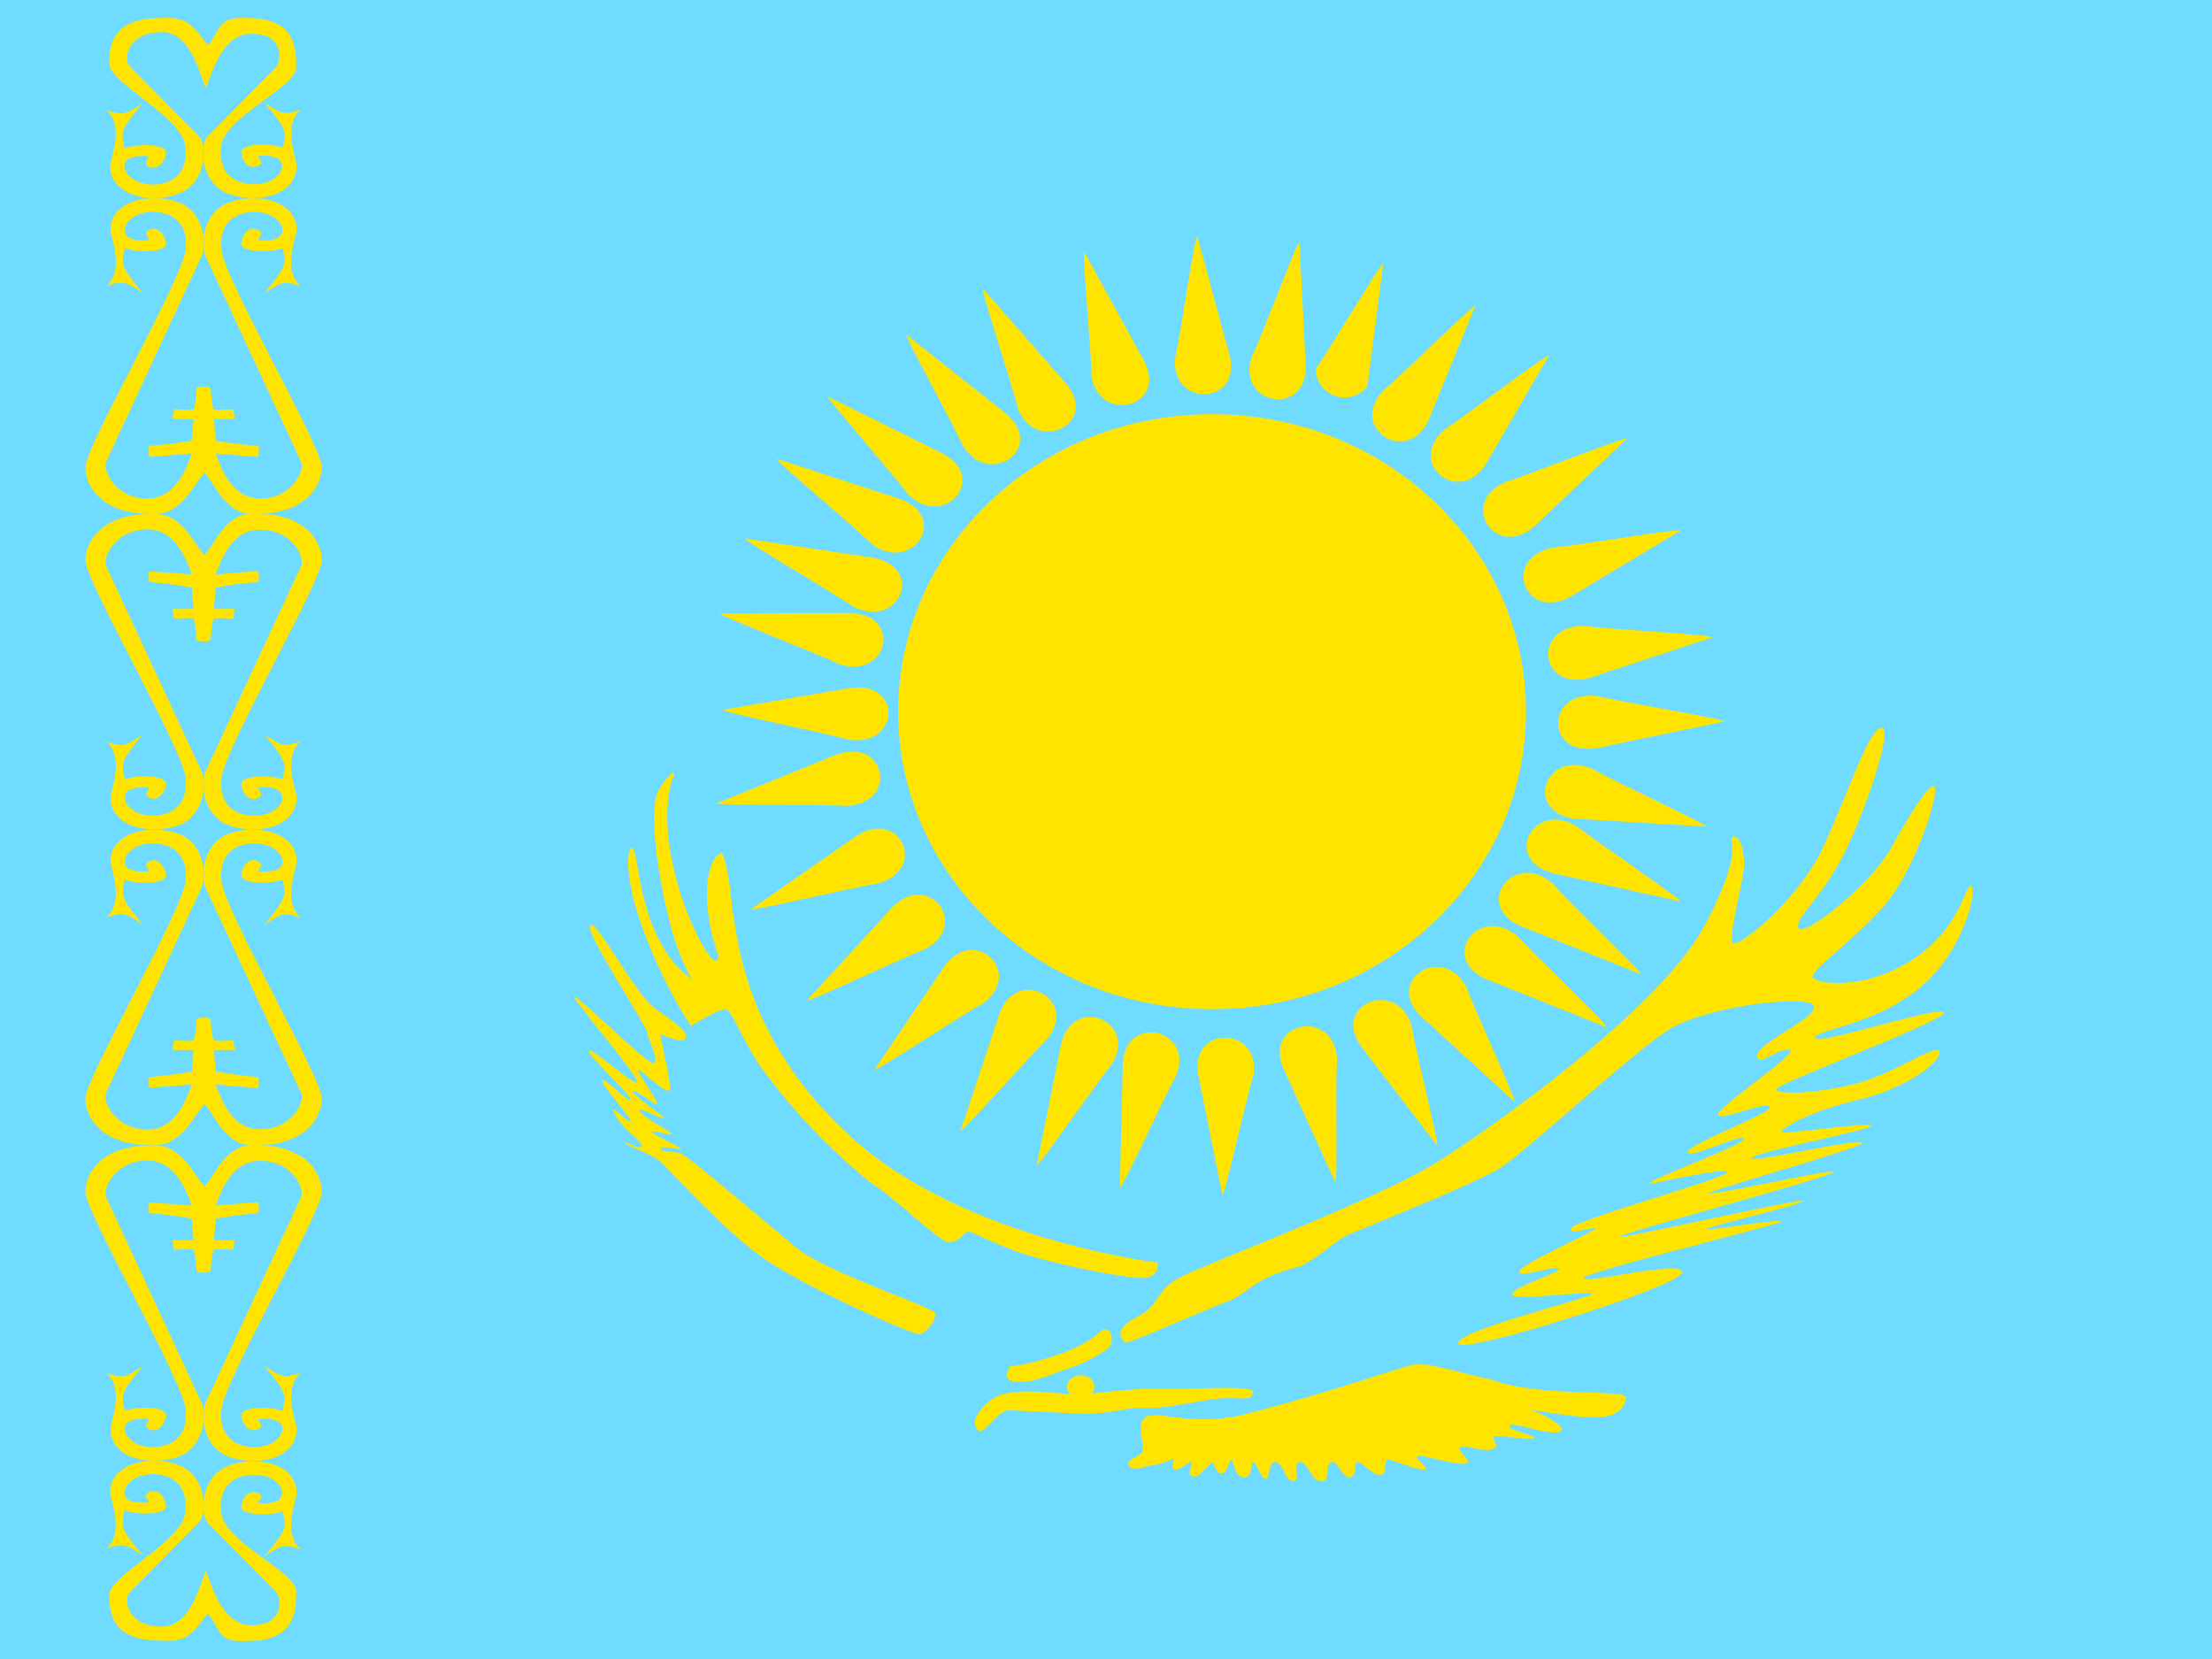
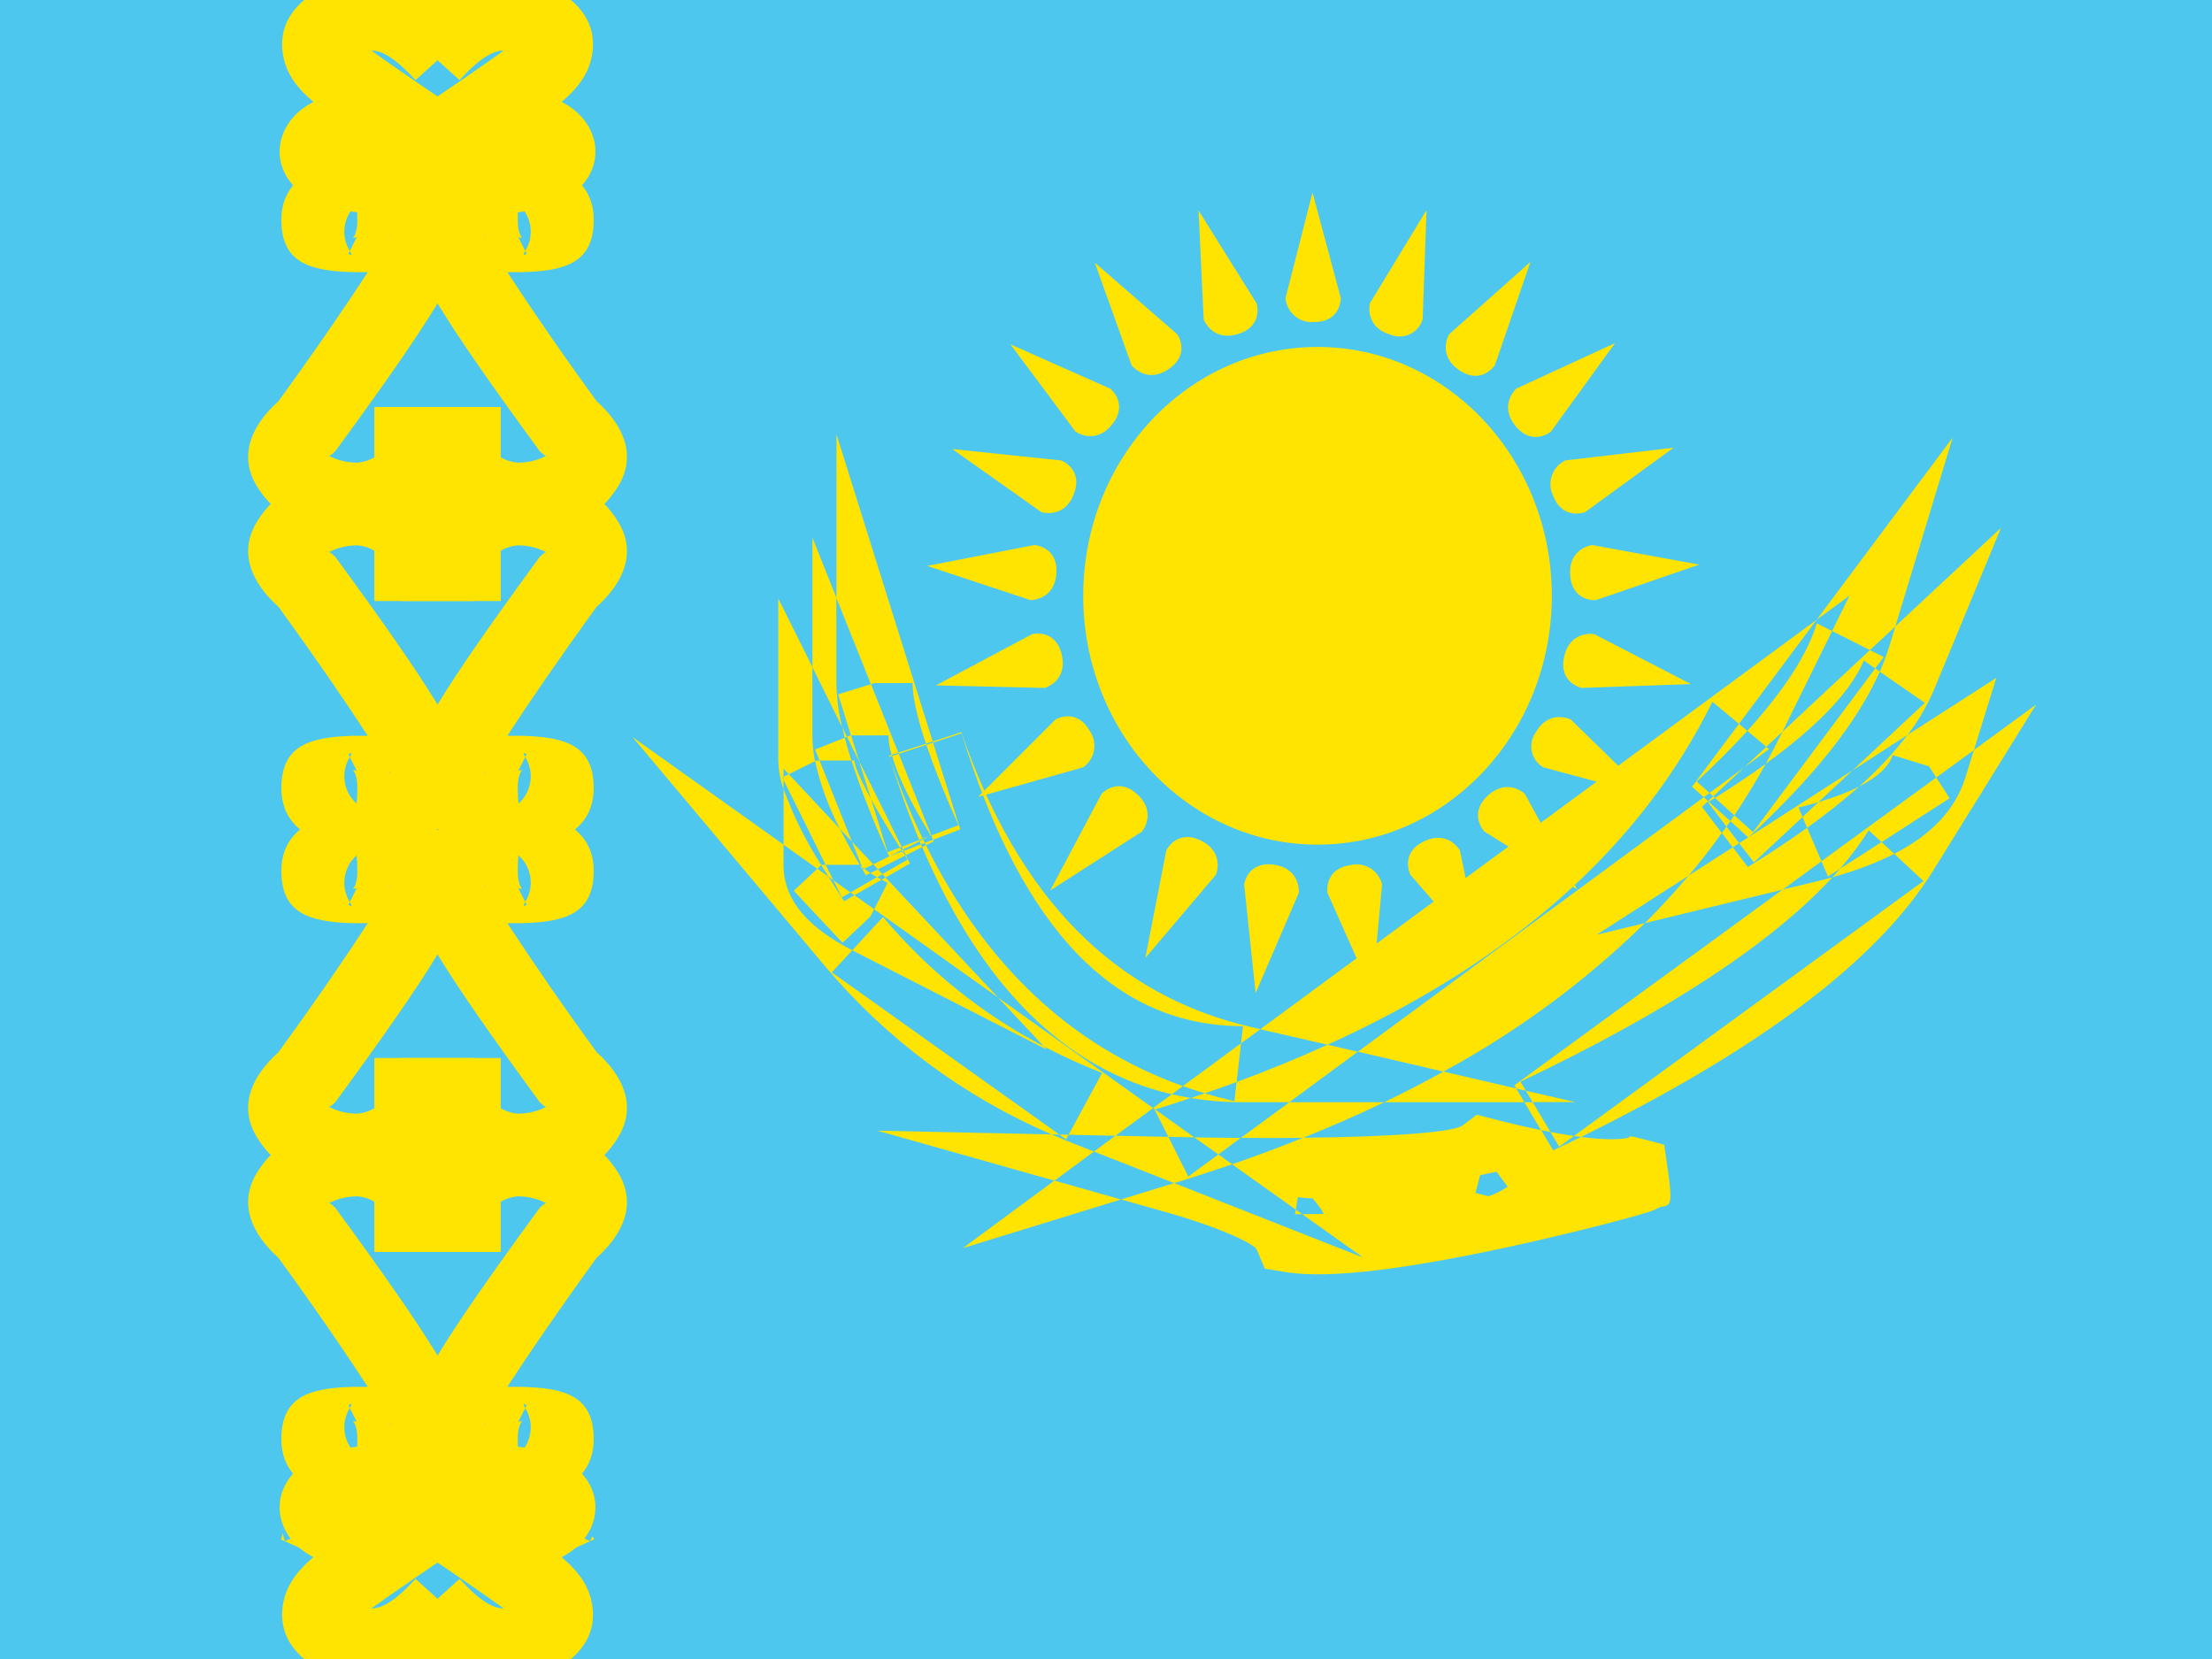
- <svg xmlns="http://www.w3.org/2000/svg" width="640" height="480">
-   <g fill-rule="evenodd">
-     <path fill="#6fdcff" d="M0 0h640v480H0z" />
-     <g fill="#ffe400">
-       <path d="M60.2 467c3.3 3.2 2.2 8.5 11.3 7.8 13.8 0 14.2-8.4 14.2-14.3S65 446.4 64 437.7c-1-8.7 4.8-11 9.6-11 4.7 0 8 2.7 8 5.1S79.4 435 76 435s1.5-1.7-1.4-3-4.8 2-4.8 4c0 2.2 7.2 2.8 12 1.3 1 4.7 1.4 5-5.3 13 4.8-3.1 5.2-3.8 10.5-2-5.3-4.6-1.3-13.8-1.2-16.1s-1-5.1-3-6.5c-3.9-3.5-12.2-3.7-17.2-1.4-7.3 3.2-7.7 12.8-5.8 16L80 460.7c1.4 2.4 2 9.2-6.6 9.5-9 .7-12.2-11.6-13.8-15.7-2.1 4.5-4.5 16.8-13.6 16.1-8.6-.3-10.2-7-8.8-9.5l20.7-21c2-3.2 1.6-12.8-5.7-16-5-2.3-13.3-2-17.1 1.4-2.2 1.4-3.4 4.1-3.2 6.5s4.1 11.5-1.1 16c5.2-1.7 5.7-1 10.5 2-6.7-7.9-6.2-8.2-5.3-13 4.8 1.6 12 1 12-1.1s-2-5.6-4.9-4.2c-2.8 1.4 2 3.1-1.4 3.1-3.3 0-5.7-.7-5.7-3s3.3-5.3 8.1-5.3 10.5 2.4 9.5 11.1-22 18.1-22 24c0 6 1.4 13.1 15.2 13.1 9 .7 10.1-4.6 13.4-7.8z" />
-       <path d="M59.1 343.3c3.3-3.2 6-12.6 15-12 13.8 0 19 7.7 19 13.6 0 5.9-28 54-29 62.7-1 8.7 4.8 11.1 9.5 11.1 4.8 0 8.1-2.7 8.1-5.2s-2.4-3-5.7-3 1.4 1.7-1.4 3-4.8-2-4.8-4.1c0-2.1 7.2-2.8 12-1.2.9-4.7 1.3-5-5.3-13 4.8 3 5.2 3.8 10.5 2-5.3 4.6-1.4 13.7-1.2 16s-1 5.2-3.1 6.6c-3.8 3.5-12.2 3.6-17.2 1.4-7.2-3.3-7.6-12.8-5.7-16L87 346.6c1.5-2.4-2.3-10.4-10.9-10.7-9-.7-12.1 8.8-13.7 12.9l12.3-1s.5 2 0 3.2a110 110 0 0 0-12.3 1.6l-.5 6.2h6l-.4 2.8s-5.1-.4-5.6 0c-.5.3-1 6.2-1 6.2s-1 .4-2 .4-2-.4-2-.4-.4-5.9-.9-6.2c-.5-.4-5.6 0-5.6 0l-.5-2.8H56l-.5-6.2s-6-1.2-12.3-1.6c-.4-1.2 0-3.1 0-3.1l12.3.9c-1.6-4.1-4.7-13.6-13.7-13-8.6.4-12.4 8.4-11 10.8L58 405.2c1.9 3.1 1.5 12.7-5.7 16-5 2.2-13.4 2-17.2-1.4-2.1-1.4-3.3-4.2-3.1-6.5s4-11.6-1.2-16c5.3 1.7 5.8 1 10.5-2.1-6.6 8-6.2 8.3-5.2 13 4.7-1.6 11.9-1 11.9 1.2 0 2-2 5.5-4.8 4.1-2.8-1.4 2-3-1.4-3-3.3 0-5.7.6-5.7 3s3.3 5.2 8 5.2 10.5-2.4 9.6-11c-1-8.7-29-57-29-62.8 0-6 5.2-13.5 19-13.5 9-.7 12.3 8.7 15.5 11.9z" />
-       <path d="M59.1 319.4c3.3 3.2 6 12.6 15 12 13.8 0 19-7.7 19-13.6 0-5.9-28-54-29-62.7-1-8.7 4.8-11.1 9.5-11.1 4.8 0 8.1 2.7 8.1 5.2s-2.4 3-5.7 3 1.4-1.6-1.4-3-4.8 2-4.8 4.1c0 2.1 7.2 2.8 12 1.2.9 4.7 1.3 5-5.3 13 4.8-3 5.2-3.8 10.5-2-5.3-4.6-1.4-13.7-1.2-16s-1-5.2-3.1-6.6c-3.8-3.4-12.2-3.6-17.2-1.4-7.2 3.3-7.6 12.8-5.7 16L87 316c1.5 2.4-2.3 10.4-10.9 10.7-9 .7-12.1-8.8-13.7-12.9l12.3 1s.5-2 0-3.2a110 110 0 0 1-12.3-1.6l-.5-6.2h6l-.4-2.8s-5.1.4-5.6 0c-.5-.3-1-6.2-1-6.2s-1-.4-2-.4-2 .4-2 .4-.4 5.9-.9 6.2c-.5.4-5.6 0-5.6 0l-.5 2.8H56l-.5 6.2s-6 1.2-12.3 1.6c-.4 1.2 0 3.1 0 3.1l12.3-.9c-1.6 4.1-4.7 13.6-13.7 13-8.6-.4-12.4-8.4-11-10.8L58 257.5c1.9-3.2 1.5-12.7-5.7-16-5-2.2-13.4-2-17.2 1.4-2.1 1.4-3.3 4.2-3.1 6.5s4 11.5-1.2 16c5.3-1.7 5.8-1 10.5 2.1-6.6-8-6.2-8.3-5.2-13 4.7 1.6 11.9 1 11.9-1.2 0-2-2-5.5-4.8-4.1-2.8 1.4 2 3-1.4 3-3.3 0-5.7-.6-5.7-3s3.3-5.2 8-5.2 10.5 2.4 9.6 11c-1 8.7-29 57-29 62.8 0 6 5.2 13.5 19 13.5 9 .7 12.3-8.7 15.5-11.9z" />
-       <path d="M59.1 160.6c3.3-3.2 6-12.6 15-12 13.8 0 19 7.7 19 13.6 0 5.9-28 54-29 62.8-1 8.6 4.8 11 9.5 11 4.8 0 8.1-2.7 8.1-5.1s-2.4-3.2-5.7-3.2 1.4 1.8-1.4 3.2-4.8-2.1-4.8-4.2c0-2 7.2-2.8 12-1.2.9-4.7 1.3-5-5.3-13 4.8 3.1 5.2 3.8 10.5 2-5.3 4.6-1.4 13.8-1.2 16s-1 5.2-3.1 6.6c-3.8 3.5-12.2 3.6-17.2 1.4-7.2-3.3-7.6-12.8-5.7-16L87 164c1.5-2.4-2.3-10.4-10.9-10.7-9-.7-12.1 8.8-13.7 12.9l12.3-1s.5 2 0 3.2c-6.4.4-12.3 1.6-12.3 1.6l-.5 6.2h6l-.4 2.8s-5.1-.3-5.6 0-1 6.3-1 6.3-1 .3-2 .3-2-.3-2-.3-.4-6-.9-6.3c-.5-.3-5.6 0-5.6 0l-.5-2.8H56l-.5-6.2s-6-1.2-12.3-1.6c-.4-1.2 0-3.1 0-3.1l12.3.9c-1.6-4.1-4.7-13.6-13.7-13-8.6.4-12.4 8.4-11 10.8L58 222.5c1.9 3.2 1.5 12.7-5.7 16-5 2.2-13.4 2-17.2-1.4-2.1-1.4-3.3-4.2-3.1-6.5s4-11.5-1.2-16c5.3 1.7 5.8 1 10.5-2.1-6.6 8-6.2 8.3-5.2 13 4.7-1.6 11.9-.9 11.9 1.2 0 2-2 5.5-4.8 4.1-2.8-1.3 2-3-1.4-3-3.3 0-5.7.6-5.7 3s3.3 5.2 8 5.2 10.5-2.4 9.6-11c-1-8.7-29-56.9-29-62.8 0-5.9 5.2-13.5 19-13.5 9-.7 12.3 8.7 15.5 12z" />
-       <path d="M59.1 136.7c3.3 3.2 6 12.7 15 12 13.8 0 19-7.7 19-13.6 0-5.9-28-54-29-62.7-1-8.7 4.8-11.1 9.5-11.1 4.8 0 8.1 2.8 8.1 5.2s-2.4 3.1-5.7 3.1 1.4-1.7-1.4-3.1-4.8 2-4.8 4.1c0 2.1 7.2 2.8 12 1.2.9 4.7 1.3 5-5.3 13 4.8-3 5.2-3.8 10.5-2-5.3-4.5-1.4-13.7-1.2-16s-1-5.2-3.1-6.6c-3.8-3.4-12.2-3.6-17.2-1.3-7.2 3.2-7.6 12.8-5.7 15.9L87 133.4c1.5 2.4-2.3 10.4-10.9 10.8-9 .6-12.1-8.8-13.7-13l12.3 1s.5-2 0-3.2a111.5 111.5 0 0 1-12.3-1.5l-.5-6.3h6l-.4-2.8s-5.1.4-5.6 0c-.5-.3-1-6.2-1-6.2s-1-.4-2-.4-2 .4-2 .4-.4 5.9-.9 6.2c-.5.4-5.6 0-5.6 0l-.5 2.8H56l-.5 6.3s-6 1.1-12.3 1.5c-.4 1.3 0 3.2 0 3.2l12.3-1c-1.6 4.2-4.7 13.6-13.7 13-8.6-.4-12.4-8.4-11-10.8L58 74.8c1.9-3.1 1.5-12.7-5.7-16-5-2.2-13.4-2-17.2 1.4-2.1 1.4-3.3 4.2-3.1 6.5s4 11.6-1.2 16c5.3-1.7 5.8-1 10.5 2.1-6.6-8-6.2-8.3-5.2-13 4.8 1.6 11.9 1 11.9-1.2 0-2-2-5.5-4.8-4.1-2.8 1.4 2 3.1-1.4 3.1-3.3 0-5.7-.7-5.7-3.1s3.3-5.2 8-5.2 10.6 2.4 9.6 11c-1 8.7-29 57-29 62.8 0 6 5.2 13.6 19 13.6 9 .7 12.3-8.8 15.5-12z" />
-       <path d="M60.2 13c3.3-3.2 2.2-8.5 11.3-7.8 13.8 0 14.2 8.4 14.2 14.3S65 33.6 64 42.3c-1 8.7 4.8 11 9.6 11 4.7 0 8-2.7 8-5.1S79.4 45 76 45s1.5 1.7-1.4 3-4.8-2-4.8-4c0-2.2 7.2-2.9 12-1.3 1-4.7 1.4-5-5.3-13 4.8 3.1 5.2 3.8 10.5 2-5.3 4.6-1.3 13.8-1.2 16.1s-1 5.1-3 6.5c-4 3.7-12.3 3.7-17.3 1.5-7.3-3.2-7.7-12.8-5.8-16L80 19.3c1.4-2.4 2-9.2-6.6-9.5-9-.7-12.2 11.6-13.8 15.7C57.5 21 55.1 8.6 46 9.3c-8.6.3-10.2 7-8.8 9.5l20.7 21c2 3.2 1.6 12.8-5.7 16-5 2.3-13.3 2.1-17.1-1.4-2.2-1.4-3.4-4.1-3.2-6.5s4.1-11.5-1.1-16c5.2 1.7 5.7 1 10.4-2-6.6 7.9-6.1 8.2-5.2 13 4.8-1.6 12-1 12 1.1s-2 5.6-4.9 4.2c-2.8-1.4 2-3.1-1.4-3.1-3.3 0-5.7.7-5.7 3s3.3 5.3 8.1 5.3 10.5-2.4 9.5-11.1-22-18.1-22-24c0-6 1.4-13.1 15.2-13.1 9-.7 10.1 4.6 13.4 7.8z" />
-     </g>
-     <g fill="#ffe400" transform="translate(-194.7 8.3) scale(1.0673)">
-       <rect width="170.2" height="161.3" x="425.9" y="104.5" rx="85.1" ry="80.7" />
-       <path d="M507 56.4c-.8 0-4.6 26.8-6 32.8-1.4 13.5 18 13 14.8-.5L507 56.3zm6.8 259.8c.7 0 6.5-26.5 8.4-32.4 2.3-13.3-17.1-14-15-.4l6.6 32.8zM378.2 184.6c0 .7 27.9 6.3 34.1 8.1 14 2.3 15-16 .6-14l-34.7 6zm271.7 3.2c0-.7-28.2-5.3-34.5-6.9-14.1-1.7-14.2 16.6 0 14.1l34.5-7.2zM406.8 99.6c-.5.5 17.9 21.3 21.6 26.4 9.6 10 22.3-4 9.6-10.8l-31.2-15.5zm211.1 171c.5-.5-19.7-19.7-23.9-24.4-10.5-9.2-21.8 5.7-8.6 11.5l32.5 13zm-169-200c-.6.3 8 26.1 9.4 32.2 4.8 12.7 22.2 4.4 13.2-6.5L449 70.6zM572 303c.7-.3-6-26.6-6.9-32.7-3.9-13-21.8-6-13.7 5.6l20.7 27zm30.3-214.4c-.6-.5-22.8 16.6-28.2 20-10.7 9 3.8 21.2 11.2 9.3l17-29.3zm-183 193.7c.5.5 24-15 29.6-18.1 11.3-8.2-2.2-21.4-10.5-10l-19 28.1zm-35-144.1c-.3.6 24 14.7 29.3 18.4 12.5 6.5 19.8-10.5 5.5-13.2l-34.8-5.2zM638 236.6c.3-.6-23-16.3-28-20.3-12-7.4-20.5 9.1-6.4 12.7l34.4 7.6zM557.4 63.7c-.7-.2-14.6 23.4-18.3 28.5a7.8 7.8 0 0 0 14 4.7l4.3-33.2zM463.5 308c.7.3 16.3-22.4 20.3-27.3 7.3-11.6-10.4-19-13.7-5.6l-6.6 32.9zM386 238.7c.3.6 28-6 34.5-7 13.6-3.8 6-20.6-6-12.8L386 238.7zM638.1 136c-.2-.6-28.3 4.1-34.8 4.7-14 2.9-7.5 20.2 5 13.2l29.8-17.9z" />
-       <path d="M534.6 58.1c-.7-.1-10.1 25.4-12.9 31-4.1 13 15 16.2 14.7 2.4L534.7 58zM486.1 314c.7.2 12-24.7 15.2-30.2 5-12.6-13.8-17-14.5-3.3L486 314zm-9.7-253.4c-.7.2 1.9 27.2 1.9 33.4 1.9 13.3 20.6 8.7 14.4-3.7l-16.3-29.7zm68 251.9c.7-.1 0-27.2.5-33.4-.9-13.5-20-10.1-14.6 2.7l14 30.7zM428.2 83c-.6.4 12.7 24.3 15.2 30 7.2 11.7 22.7.7 11.8-8.6l-27-21.4zM593 290.9c.6-.4-11-25.2-13-31-6.3-12.1-22.5-2.1-12.4 7.8l25.4 23.2zM393 116.6c-.4.6 21.1 18.4 25.6 23 11.1 8.4 21.4-7.2 7.8-12.1L393 116.6zm234.2 139.7c.4-.6-19.7-19.8-23.9-24.6-10.4-9.1-21.8 5.8-8.6 11.6l32.5 13zm-249.6-97.8c-.2.7 26.3 10.8 32.1 13.7 13.4 4.5 17.7-13.4 3.1-13.8l-35.2.1zM645 216.3c.3-.6-25.4-12.4-31-15.7-13-5.4-18.7 12.2-4.2 13.6l35.2 2.1zM376.7 210c.1.6 28.7.2 35.2.7 14.2-.7 10.8-18.8-2.8-13.9L376.7 210zm270.2-45c0-.7-28.6-2.2-35-3.1-14.3-.2-12.2 18.1 1.7 14l33.3-11zm-245.7 98.4c.4.6 26-11.6 32-13.9 12.4-6.5 1-21.4-8.9-11.3l-23.1 25.2zm222.3-152.3c-.4-.6-26.7 9.9-33 11.8-12.9 5.7-2.6 21.3 8 11.9l25-23.7zM442.8 298.8c.6.3 18.9-20.5 23.5-24.9 8.7-10.7-8-20-12.9-7l-10.6 31.9zM582.5 75c-.5-.4-20.3 19.1-25.2 23.2-9.4 10.1 6.6 20.5 12.4 7.9L582.4 75z" />
-       <g transform="matrix(2.1824 0 0 2.0629 -405 -272.6)">
-         <path d="M360.1 247.9c.7 2.5.8 16.5 14.9 30 14 13.4 38 16.4 38 16.4s.1 1.9-1.6 2c-1.7.2-9.9-1.5-14-2.8-4-1.2-7.6-3.4-8-3.3-.5.2-1.3 1.6-2.5 1.4s-7-6.2-9.6-7.8a80.6 80.6 0 0 1-13.7-15.3c-2.8-4.5-3.5-7.5-4.4-7.5s-4.2 2.2-4.2 2.2-3-4.5-5.6-11.7c-2.7-7.2-2.4-11.4-1.8-11.7.7-.3.7 5.3 2.7 10.4 2 5.2 4.8 6.8 4.8 6.8s-1.8-2.7-3.2-9.4-2-13.2-1-15.2 1.9-2.6 2-2.5c.2.2-1.7 3.1-.4 10.8s4.8 14.2 5.6 13.9c.8-.3-.5-1.9-1-6.4s.5-7.3 1.6-7.7c.5-.4 1.3 5 1.4 7.4zm-9.8 12.8c-2.7-2.5-6.9-11.2-7.8-10.8-1 .5 6.8 13 7 14 .2 1.2 1.9 4.6.6 4.1s-10.6-10.3-9.5-8.4 8.1 10.5 7.7 11-5.8-4.8-6-4.1c-.1.6 5.3 5.8 5.2 6.4s-3.5-3.3-3.5-2.5 3.5 4.7 3.5 5.3-3-2.8-2-1c.9 2 3.5 3.7 3.4 4.3s-2.2-.8-2.2-.5c0 .3 3.9 1.7 4.8 2.8 1 1.1 7.4 8.5 12.2 12.2s18.6 10.2 19.6 10.2c.9 0 2.3-2 2-2.8-.3-.8-13.8-5.4-17.5-8.8-3.8-3.4-13-11.6-13.8-12-.7-.5-2.8-.3-2.8-.8s2.7.3 2.5 0c-.1-.3-3.7-1.9-3.6-2.2.2-.3 2.5.6 2.5.3s-4.2-2.6-4-3.1c.1-.5 3.1 1.4 3.1 1 0-.2-4-3-3.9-3.5.1-.5 3.1 2.2 3 1.6s-2.4-4-2.4-4.4c0-.5 3.6 3.4 4 2.6.2-.7-1.3-7.2-1.2-7.3s2.7 1.4 3.1.5c.5-1-1.8-2.3-4-4.1zm46.1 49.2c-1.9.3-2.8-.4-1.7-2 1.5 0 5.5-1.3 6.9-1.9s2.9-1.4 4.1-2.5c1.2-1.3 2 .7 1.3 1.8-.5.7-2.8 2-4.5 2.7-2.5.8-4.7 2-6.1 1.9zm12.5-5.1c-1.3-1.4-.2-2.4 1.7-3.5 2.8-1.5 2-3.6 5.6-5.3 1.6-1 24-10 31.3-14.8s27.8-20.3 33.3-31c5.4-10.6 2.8-11.4 3.6-11.8.7-.5 1.5 1.5 1.4 3.9-.2 2.3-2 9.3-1.4 10s8.2-5.5 11.4-13 5.6-15.3 7.1-15.3c1.6 0-2.6 12.8-5.3 17.8-2.6 5-5.7 7.5-5 8.6.8 1 8.6-5.5 11.3-10.3 2.6-4.9 5.1-9.2 5.6-8.3.5 1-2.5 11.3-6.7 16.1-4.2 4.8-9.2 8.3-8.4 9 .7.8 6.4 1.6 12.3-2.4 6-4.1 6.6-10 7.3-9.7.8.3-.7 8.4-6.4 13.4s-13.2 5.5-13 6.6c.4 1 16.3-4.6 16-3.3-.3 1.2-20.6 9.2-20.8 10 0 .6 3.5.8 9-.5 5.4-1.2 10.6-5.5 11.3-4.5.2 1.4-3.9 4.8-10.1 6.4-6.3 1.6-9.4 3.7-9.6 4.2-.1.5 11.2-1.4 11.2-.8s-14.8 3.5-14.9 4.3c-.2.7 14-2.9 13.8-2-.4.7-19.3 6.3-19.1 6.6.1.4 15.8-3.4 15.5-2.8-.4.7-26.4 8-26.6 8.5-.2.4 23-5.2 22.8-4.7s-12 3.4-12 3.7c0 .3 9.5-1.5 9.3-1-.1.4-24 6.5-24.5 7.4-.5 1 12.4-2.5 12.2-.7s-27.7 11-27.8 9.3c-.2-1.7 16.7-6 16.6-6.5-.2-.5-9.7 1-9.9.1-.1-1 6.3-3 5.8-3.4-.5-.5-5.3 1.4-4.9.3.5-1.1 9.6-5.3 9.4-5.6-.1-.3-3.3 1-3 0 .4-1.1 19.7-6.7 19.4-7.4-.3-.6-8.9 1.4-9.7 1.6-.3-.6 12-5.2 11.8-6-.4-.7-6.6 2.7-7 1.8-.2-1 10.9-5.3 10.2-6s-5.7 1.8-6.4 1.1 10.5-8.4 8.8-8.6c-1.7-.1-3.8 2.4-4 .8.2-2 8.7-5.3 6.8-6.9-3-.9-13.1.7-17.3 3.2s-18.2 16.4-21.6 18.6c-3.4 2.1-15 7-17.2 8-3.4 1.2-4 3-7.5 4.8-6.3 1.7-6.2 3.6-9.2 4.7-1.1.3-12.4 5.7-12.5 5.3zm-15.8 7c-1.9 1-3.6 3.4-2.5 4.4.6 1.2 2.5-2.7 4-2.5l8 .4c4.3.3 6.4-.9 8.8-.7s7.7-1.3 10.2-1.3 3 .3 3.2-.8c.3-1-7.8-.3-11.4-.4-3.6-.2-8.1.7-10.8.7-2.5-.1-6.8-.9-9.5.2z" />
-         <rect width="3.4" height="3" x="401.7" y="309.1" rx="1.7" ry="1.5" />
-         <path d="M445 307.7c1.7-.3 6.3 1.3 9.5 2 5.8 2.3 16.6 1.2 16.6 2.3s-.7 2.4-3.2 2.6-8.8-1-8.6-1 5 2.3 3.6 2.9-5.5-1.3-6.2-.8 3.8 1.4 3 1.7c-.6.3-3.7-.4-4.7-.3-1 .2.8 1.3-.4 1.7-1.2.5-3.2-.6-4-.3-.9.3 1.8 2 .6 2.2-1.2.2-4-.8-5.6-1-1.6 0 1.5 1.6.5 1.8-1 .1-3.8-1.3-4.5-1.3s0 2-1 2-2.2-1.7-2.8-1.7 0 2-1 2-1.4-2.1-2.2-2c-1 .2 0 2.7-1.4 2.5-1.3-.1-1.5-2.6-2.6-2.5-1 .2.2 2.5-.8 2.5s-1.2-2.3-2.2-2.5c-1-.1-.6 2.2-1.2 2.2s-1.2-2.2-1.6-2.2c-.3 0 0 2.2-1.2 2s-1.2-2.4-1.5-2.3c-.4.2-.4 1.8-1.2 1.8s-.9-1.6-1.2-1.4c-.4.1-1.6 2.1-2.4 1.8-.9-.3.2-1.9-.2-1.9s-1.4 1.1-2 1 0-1.4-.2-1.4-1.7.8-2.4.8-2.6 1-3.1.1c-.5-1 1.3-1 1.7-1.9.3-.9-1-3.6.4-4.5 1.3-1 5.6 1.3 12-.3 11.6-3.1 20.6-6.7 21.5-6.6z" />
-       </g>
+ <svg xmlns="http://www.w3.org/2000/svg" width="20" height="15" fill="none">
+   <mask id="a" width="20" height="15" x="0" y="0" maskUnits="userSpaceOnUse">
+     <path fill="#fff" d="M0 0h20v15H0z" />
+   </mask>
+   <g mask="url(#a)">
+     <path fill="#4EC7EE" fill-rule="evenodd" d="M0 0v15h20V0H0z" clip-rule="evenodd" />
+     <mask id="b" width="20" height="15" x="0" y="0" maskUnits="userSpaceOnUse">
+       <path fill="#fff" fill-rule="evenodd" d="M0 0v15h20V0H0z" clip-rule="evenodd" />
+     </mask>
+     <g mask="url(#b)">
+       <path fill="#FFE402" d="M2.556 14.523c-.04.294.149.503.464.638.425.18.853.011 1.247-.425l-.51-.46c-.176.193-.302.268-.4.267a32.6 32.6 0 0 1 .734-.506l.144-.207c.115-.493-.243-.76-.788-.76-.321 0-.578.063-.74.2-.268.224-.223.582.059.769a.735.735 0 0 0 .068.04c-.158.133-.254.27-.278.444z" />
+       <path stroke="#FFE402" stroke-width=".688" d="M2.853 14.06s.078-.173.039-.263" />
+       <path fill="#FFE402" d="M5.356 14.523c.04.294-.149.503-.464.638-.425.18-.853.011-1.247-.425l.51-.46c.176.193.302.268.4.267a32.006 32.006 0 0 0-.734-.506l-.143-.207c-.115-.493.242-.76.787-.76.321 0 .578.063.74.2.268.224.223.582-.059.769a.735.735 0 0 1-.068.04c.158.133.254.27.278.444z" />
+       <path fill="#FFE402" d="m5.372 13.918-.626.283c-.088-.195-.115-.372-.041-.54l.63.273c.022-.05.021-.051.037-.016zM2.556.477c-.04-.294.149-.503.464-.638.425-.18.853-.011 1.247.425l-.51.46c-.176-.193-.302-.268-.4-.267.191.137.436.306.734.506l.144.207c.115.493-.243.76-.788.76-.321 0-.578-.063-.74-.2-.268-.224-.223-.582.059-.769a.728.728 0 0 1 .068-.04C2.676.789 2.58.652 2.556.478z" />
+       <path fill="#FFE402" d="M5.356.477c.04-.294-.149-.503-.464-.638-.425-.18-.853-.011-1.247.425l.51.46c.176-.193.302-.268.4-.267-.191.137-.436.306-.734.506l-.143.207c-.115.493.242.76.787.76.321 0 .578-.063.74-.2.268-.224.223-.582-.059-.769a.728.728 0 0 0-.068-.04c.158-.133.254-.27.278-.444z" />
+       <path fill="#FFE402" fill-rule="evenodd" d="M3.184 12.54c-.395.01-.64.092-.64.472 0 .42.407.55.84.55.393 0 .835-.243.835-.68 0-.265-.337-.8-1.187-1.961-.03-.028-.046-.042-.059-.042a.548.548 0 0 1 .262-.062.36.36 0 0 1 .15.048v.455h.9v-.344c0-.388-.575-.847-1.05-.847-.414 0-.747.198-.916.481-.166.28-.039.55.2.764.356.491.633.897.806 1.165h-.141zm.042.316a.566.566 0 0 1-.036-.009c.009.01.041.048.041.165 0 .064-.003.109-.007.14a.33.33 0 0 1-.063-.418l.002-.003-.013-.026a.107.107 0 0 0 .005-.002c.02-.01.036-.02.008.028l.063.125zm-.036-.009-.012-.003c.002 0 .003 0 .005.002l.007.001zm.342.036c0-.012-.004-.019-.011-.023l.004.005c.004.01.007.015.007.018z" clip-rule="evenodd" />
+       <path fill="#FFE402" fill-rule="evenodd" d="M4.728 12.54c.395.01.64.092.64.472 0 .42-.407.55-.84.55-.393 0-.835-.243-.835-.68 0-.265.337-.8 1.187-1.961.03-.028.046-.042.059-.042a.548.548 0 0 0-.262-.062.374.374 0 0 0-.15.048v.455h-.899v-.344c0-.388.574-.847 1.049-.847.414 0 .747.198.916.481.166.28.039.55-.2.764-.356.491-.633.897-.806 1.165h.141zm-.042.316a.566.566 0 0 0 .036-.009c-.008.01-.041.048-.041.165 0 .064.003.109.007.14a.33.33 0 0 0 .063-.418l-.002-.003.013-.026a.107.107 0 0 1-.005-.002c-.02-.01-.036-.02-.008.028l-.063.125zm.036-.009.012-.003a.024.024 0 0 0-.005.002l-.007.001zm-.342.036c0-.012.004-.019.011-.023l-.004.005a.061.061 0 0 0-.007.018z" clip-rule="evenodd" />
+       <path fill="#FFE402" fill-rule="evenodd" d="M3.184 8.347c-.395-.012-.64-.093-.64-.473 0-.42.407-.55.84-.55.393 0 .835.243.835.68 0 .265-.337.8-1.187 1.961-.03.028-.046.042-.059.042a.547.547 0 0 0 .262.062.374.374 0 0 0 .15-.048v-.455h.9v.344c0 .388-.575.847-1.05.847-.414 0-.747-.197-.916-.481-.166-.28-.039-.55.2-.764.356-.49.633-.897.806-1.165a3.5 3.5 0 0 1-.141 0zm.042-.317a.58.58 0 0 0-.036.009c.009-.009.041-.048.041-.165 0-.064-.003-.109-.007-.14a.33.33 0 0 0-.063.418l.002.003-.013.026.005.002c.02.01.036.02.008-.028l.063-.125zm-.036.009-.012.003a.022.022 0 0 0 .005-.002l.007-.001zm.342-.036c0 .012-.004.02-.011.023l.004-.005a.061.061 0 0 0 .007-.018z" clip-rule="evenodd" />
+       <path fill="#FFE402" fill-rule="evenodd" d="M4.728 8.347c.395-.012.64-.093.64-.473 0-.42-.407-.55-.84-.55-.393 0-.835.243-.835.68 0 .265.337.8 1.187 1.961.03.028.046.042.059.042a.547.547 0 0 1-.262.062.374.374 0 0 1-.15-.048v-.455h-.899v.344c0 .388.574.847 1.049.847.414 0 .747-.197.916-.481.166-.28.039-.55-.2-.764a28.69 28.69 0 0 1-.806-1.165h.141zm-.042-.317a.58.58 0 0 1 .036.009c-.008-.009-.041-.048-.041-.165 0-.064.003-.109.007-.14a.33.33 0 0 1 .063.418l-.002.003.013.026-.005.002c-.02.01-.036.02-.008-.028l-.063-.125zm.036.009.012.003a.022.022 0 0 1-.005-.002l-.007-.001zm-.342-.036c0 .012.004.02.011.023l-.004-.005a.061.061 0 0 1-.007-.018z" clip-rule="evenodd" />
+       <path fill="#FFE402" fill-rule="evenodd" d="M3.184 6.653c-.395.012-.64.093-.64.473 0 .42.407.55.84.55.393 0 .835-.243.835-.68 0-.265-.337-.8-1.187-1.961-.03-.028-.046-.042-.059-.042a.547.547 0 0 1 .262-.062.36.36 0 0 1 .15.048v.455h.9V5.09c0-.388-.575-.847-1.05-.847-.414 0-.747.197-.916.481-.166.28-.039.55.2.764.356.491.633.897.806 1.165h-.141zm.042.317a.581.581 0 0 1-.036-.009c.009.009.041.048.041.165 0 .064-.003.109-.007.14a.33.33 0 0 1-.063-.418l.002-.003-.013-.026a.49.49 0 0 0 .005-.002c.02-.01.036-.02.008.028l.063.125zm-.036-.009-.012-.003c.002 0 .003 0 .005.002l.007.001zm.342.036c0-.012-.004-.02-.011-.023l.004.005c.004.009.007.015.007.018z" clip-rule="evenodd" />
+       <path fill="#FFE402" fill-rule="evenodd" d="M4.728 6.653c.395.012.64.093.64.473 0 .42-.407.55-.84.55-.393 0-.835-.243-.835-.68 0-.265.337-.8 1.187-1.961.03-.028.046-.042.059-.042a.547.547 0 0 0-.262-.062.373.373 0 0 0-.15.048v.455h-.899V5.09c0-.388.574-.847 1.049-.847.414 0 .747.197.916.481.166.28.039.55-.2.764-.356.491-.633.897-.806 1.165h.141zm-.042.317a.581.581 0 0 0 .036-.009c-.008.009-.041.048-.041.165 0 .064.003.109.007.14a.33.33 0 0 0 .063-.418l-.002-.003.013-.026a.49.49 0 0 1-.005-.002c-.02-.01-.036-.02-.008.028l-.063.125zm.036-.009.012-.003a.022.022 0 0 0-.005.002l-.007.001zm-.342.036c0-.012.004-.02.011-.023l-.004.005a.061.061 0 0 0-.007.018z" clip-rule="evenodd" />
+       <path fill="#FFE402" fill-rule="evenodd" d="M3.184 2.46c-.395-.01-.64-.092-.64-.472 0-.42.407-.55.84-.55.393 0 .835.243.835.68 0 .265-.337.8-1.187 1.961-.03.028-.046.042-.059.042a.547.547 0 0 0 .262.062.373.373 0 0 0 .15-.048V3.68h.9v.344c0 .388-.575.847-1.05.847-.414 0-.747-.198-.916-.481-.166-.28-.039-.55.2-.764.356-.491.633-.898.806-1.165h-.141zm.042-.316a.58.58 0 0 0-.036.009c.009-.01.041-.048.041-.165 0-.064-.003-.109-.007-.14a.33.33 0 0 0-.063.418l.002.003-.013.026a.81.81 0 0 1 .005.002c.02.01.036.02.008-.028l.063-.125zm-.036.009-.012.003a.022.022 0 0 0 .005-.002l.007-.001zm.342-.036c0 .012-.004.019-.011.023l.004-.005a.061.061 0 0 0 .007-.018z" clip-rule="evenodd" />
+       <path fill="#FFE402" fill-rule="evenodd" d="M4.728 2.46c.395-.01.64-.092.64-.472 0-.42-.407-.55-.84-.55-.393 0-.835.243-.835.68 0 .265.337.8 1.187 1.961.03.028.046.042.059.042a.547.547 0 0 1-.262.062.373.373 0 0 1-.15-.048V3.68h-.899v.344c0 .388.574.847 1.049.847.414 0 .747-.198.916-.481.166-.28.039-.55-.2-.764a28.69 28.69 0 0 1-.806-1.165h.141zm-.042-.316a.58.58 0 0 1 .036.009c-.008-.01-.041-.048-.041-.165 0-.064.003-.109.007-.14a.33.33 0 0 1 .063.418l-.002.003.013.026a.81.81 0 0 0-.005.002c-.02.01-.036.02-.008-.028l-.063-.125zm.036.009.012.003a.022.022 0 0 1-.005-.002l-.007-.001zm-.342-.036c0 .012.004.019.011.023l-.004-.005a.061.061 0 0 1-.007-.018zm7.487-.377.256.955s.003.217-.242.217a.238.238 0 0 1-.258-.217l.244-.954zm2.164 3.647c0 1.243-.948 2.25-2.118 2.25S9.794 6.63 9.794 5.387c0-1.242.948-2.25 2.119-2.25 1.17 0 2.118 1.008 2.118 2.25zm-1.168-2.5.035-.987-.512.842s-.052.21.182.283a.219.219 0 0 0 .295-.137zm.975-.52-.322.935s-.119.182-.322.045-.092-.324-.092-.324l.736-.655zm.185 1.535.58-.8-.894.412s-.161.146-.007.337c.154.19.321.051.321.051zm1.109.146-.8.582s-.201.08-.29-.149a.238.238 0 0 1 .111-.318l.979-.115zm-.702 1.378.934-.321-.969-.177s-.215.028-.198.272c.017.245.233.226.233.226zm.858.759-.988.035s-.212-.046-.157-.285c.055-.239.27-.202.27-.202l.875.452zm-1.334.753.954.256-.705-.688s-.194-.098-.316.114a.219.219 0 0 0 .067.318zm.306 1.104-.838-.523s-.15-.157.029-.324c.18-.167.336-.017.336-.017l.473.864zm-1.508-.133.648.746-.2-.965s-.105-.19-.326-.082c-.22.107-.122.3-.122.3zm-.347 1.068-.402-.903s-.037-.214.205-.252a.238.238 0 0 1 .288.174l-.09.98zm-1.156-.981.104.983.39-.905s.021-.217-.22-.255c-.243-.038-.274.177-.274.177zm-.893.664.189-.97s.092-.197.313-.09c.22.108.136.309.136.309l-.637.751zM9.96 7.178l-.464.873.829-.532s.139-.168-.04-.335c-.18-.167-.325-.006-.325-.006zm-1.116.027.7-.7s.186-.11.308.102a.237.237 0 0 1-.059.331l-.949.267zm.49-1.472-.872.464.985.023s.208-.061.153-.3c-.055-.239-.266-.187-.266-.187zm-.953-.616.97-.189s.217.012.2.257c-.017.244-.234.241-.234.241l-.936-.31zm1.213-.954L8.61 4.06l.805.57s.207.066.294-.163c.088-.229-.115-.304-.115-.304zm-.459-1.05.903.401s.17.134.016.325c-.154.19-.33.063-.33.063l-.589-.79zm1.51-.09-.746-.648.332.927s.131.173.334.036c.204-.137.08-.315.08-.315zm.192-1.12.524.839s.066.206-.168.278c-.234.072-.31-.132-.31-.132l-.046-.984z" clip-rule="evenodd" />
+       <path fill="#FFE402" fill-rule="evenodd" d="M7.638 6.67a3.156 3.156 0 0 1-.023-.096l.043.088-.02.008zm.06.206a4.035 4.035 0 0 1-.06-.206l-.268.107.04.1h-.03l-.011.005a1.206 1.206 0 0 1-.024-.233v-.617l.269.542a1.827 1.827 0 0 1-.052-.398v-.77l.312.78-.296.092.116.371H7.69l-.032.013.11.222.107.34c-.1-.183-.15-.304-.15-.348h-.027zm.342.867a8.263 8.263 0 0 1-.342-.867H7.41l.293.734-.109-.116a2.465 2.465 0 0 1-.224-.612L7.132 7l-.048-.05v.074l-.01.005.01.022v.084a.858.858 0 0 1-.047-.259V5.412l.309.62v-1.17l.217.545v-1.48l.87 2.777-.061.02c-.081-.241-.121-.425-.121-.548h-.344l-.032.01.247.62-.06.019a.665.665 0 0 1-.029-.176h-.338l.074.235.383.772-.015.007a7.666 7.666 0 0 1-.262-.44l.15.482.112-.042.015.024-.112.056zm.12-.045-.12.045-.144.072-.193-.205.092.23a.33.33 0 0 1-.021-.019 5.236 5.236 0 0 1-.18-.327L7.132 7l-.048.024v.027l.381.768h-.037l-.003.002a3.444 3.444 0 0 1-.34-.686v.502l-1.366-.973 1.739 2.07a5.523 5.523 0 0 0 2.05 1.523l-1.575-.034 1.6.452-.827.61 1.43-.44.39.11c.525.148.817.296.836.342l.074.174.186.03c.409.069 1.163-.037 2.134-.252.33-.074.661-.155.917-.224a5.5 5.5 0 0 0 .24-.069l.017-.006.027-.01.01-.005a.645.645 0 0 0 .042-.021c.032-.005.055-.008.07-.02.043-.035.027-.142-.032-.544-.27-.073-.308-.083-.319-.07l-.003.007c-.093.02-.238.018-.43-.007 1.615-.795 2.677-1.591 3.185-2.41l.93-1.5-.563.412.203-.653-.803.516a1.88 1.88 0 0 0 .24-.41l.605-1.462-.955.89.518-1.706-1.229 1.646-5.03 3.702-.08-.018C10.079 9 9.209 8.125 8.692 6.62l-.258.084.003.01-.06.02-.004-.01-.25.081.004.01-.06.02-.004-.01-.025.008c.084.271.175.526.274.763l-.159.06.012.025-.012.006.007.011zm.01-.004-.01.004.024.038-.247.124-.041-.045-.081.04a.645.645 0 0 1-.02-.015l.008.022.012-.006.054.038-.04.02a6.91 6.91 0 0 1-.055-.093l-.002-.002h-.307l.07.14-.045-.033a9.24 9.24 0 0 1-.065-.105l-.035.034-.306-.218v.182c0 .325.229.571.622.773l-.185.2 2.057 1.466-.07-.001c.067.029.136.057.205.085l.178.07-.357.263.602.17.48-.148 1.708.673-.55-.392c.067 0 .132-.002.195-.003a.686.686 0 0 0-.102-.14.992.992 0 0 1-.132-.011l-.019.113-.576-.41a13 13 0 0 0 .642-.24c.853-.008 1.364-.054 1.44-.11l.131-.098.159.041c.153.04.293.072.422.098l.109.183c.085-.04.169-.08.251-.121a3.878 3.878 0 0 1-.063-.009l3.16-2.305-.264-.246c.334-.172.552-.398.643-.689l.077-.249-.34.248-.066-.101-.328-.102c-.03.097-.129.195-.304.285a3.28 3.28 0 0 0 .438-.467l-.496.32.653-.61-.408-.282c.036-.08.065-.16.089-.238l.052-.171-.23.214-.342-.173.158-.32-.297.218-.703.942-.24-.2c-.642 1.303-1.798 2.338-3.48 3.101l-.608-.14-.174.127.018-.155c-1.146 0-1.991-.85-2.545-2.648l-.258.085.246.784-.246.094-.015-.039.246-.093a8.17 8.17 0 0 1-.292-.727l-.249.082.295.738-.021.008.016-.008c-.183-.298-.299-.54-.35-.719l-.025.008c.09.263.19.51.302.74l-.032.013.004.01-.15.075.006.013zm.157-.06-.156.06.02.039-.007.003.023.036-.229.131-.04-.043-.069.034.06.037-.24.138-.154-.11.077.154.078-.044.036.025-.094.054a12.62 12.62 0 0 1-.142-.222l-.1-.071-.213.199.441.47.25-.235.036-.068 1.12.798.414.442a4.793 4.793 0 0 1-1.454-1.17l-.278.301.007.004 1.753.895-.028-.03c.169.089.344.169.527.24l-.303.559-.084-.002.061.044.023-.042.423.009-.194.143.725.285.025-.007c.17-.053.336-.107.5-.163l-.125-.089.202-.15c.202.002.39.002.564 0 .254-.102.499-.21.734-.322h1.267l.15.252.085.017.08.133.133-.097a5.057 5.057 0 0 1-.213-.036l-.16-.27h.386l-.448-.103-.048-.082c1.33-.632 2.27-1.252 2.82-1.848.212-.06.398-.13.559-.212l-.115-.106.615-.396-.12-.188-1.038.757-.13-.302c.175-.126.332-.25.47-.373-.098.05-.22.097-.368.141l.31-.289-.94.605c.585-.541.982-1.037 1.185-1.496l-.041-.03.077-.102-.125-.063-.791.738.449-.91-.138-.07c-.084.277-.293.603-.628.972l-.076-.063-.424.568.106.095-3.128 2.302-.273-.064a12.26 12.26 0 0 1-.823.337l.04-.35-.526.387C9.686 9.46 8.91 8.728 8.372 7.642l.07-.035-.006-.014-.075.028-.015-.032.054-.027-.057.022.003.005-.031.016.012.03zm.01.025-.147.074.037.074-.22.127-.029-.03-.048.027.04.023-.244.14.178.127.121-.238a2.05 2.05 0 0 1-.054-.029l.036-.02 1.017 1.085 1.402 1-.34.25.478.01.18.359.272-.2-.217-.154.42.005.439-.323h.858c.184-.09.363-.181.535-.277l.659.153.073.124h.075l-.062-.104-.086-.02-.018-.029 2.426-1.77.305-.073c.05-.012.098-.025.145-.038a3.66 3.66 0 0 0 .069-.077l.375-.241-.116-.107c-.071.115-.158.23-.26.348l-.108.07-.059-.138-.351.257-1.245.302c.139-.139.27-.282.395-.429l.399-.256.136.178a9 9 0 0 0 .536-.354l-.041-.098.143-.134a3.71 3.71 0 0 1-.18.048l.037.086-.44.41-.133-.173.082-.053.003-.002-.003.002-.162-.147.036-.052.169.152 1.105-1.48-.103-.072c-.112.27-.407.586-.887.934.047-.085.092-.17.135-.258l.016-.032-.146.136-.171-.144a7.34 7.34 0 0 1-.458.458l.116.104-.052.038.039.035-.056.052.18.237a5.77 5.77 0 0 1-.3.385l-.832.535.437-.106a8.168 8.168 0 0 1-1.822 1.343l-.774-.18-.62.457h-.418a2.91 2.91 0 0 1-.472-.038l.126-.043c.088.027.177.05.268.072l.02-.174c-.095.035-.19.069-.288.102a4.106 4.106 0 0 1-.198-.065l-.1.074c-.968-.226-1.722-.983-2.257-2.235zm0 0 .035-.017-.01-.02-.035.012.01.025zm2.107 2.372-.018-.013.17-.124c.056.013.113.024.17.034-.105.035-.213.07-.322.103zm5.166-2.557.035-.05-.195-.175.056-.035.175.158a6.2 6.2 0 0 0 .284-.466c-.137.1-.29.203-.459.308L15.49 7.2l.278-.26.227-.167-.025-.02-.202.187-.311.23.033.03-.046.043.006.006-.007.005.167.22zm0 0 .115.15-.058.037-.098-.129.041-.058zm-5.166 2.557.355.253-.172-.004-.063-.001-.125-.247.005-.001zm1.272.906-.007.041h.064l-.057-.041zm1.915-.208-.1-.135-.149.032-.041.16.118.03a.658.658 0 0 0 .172-.087z" clip-rule="evenodd" />
    </g>
  </g>
</svg>
